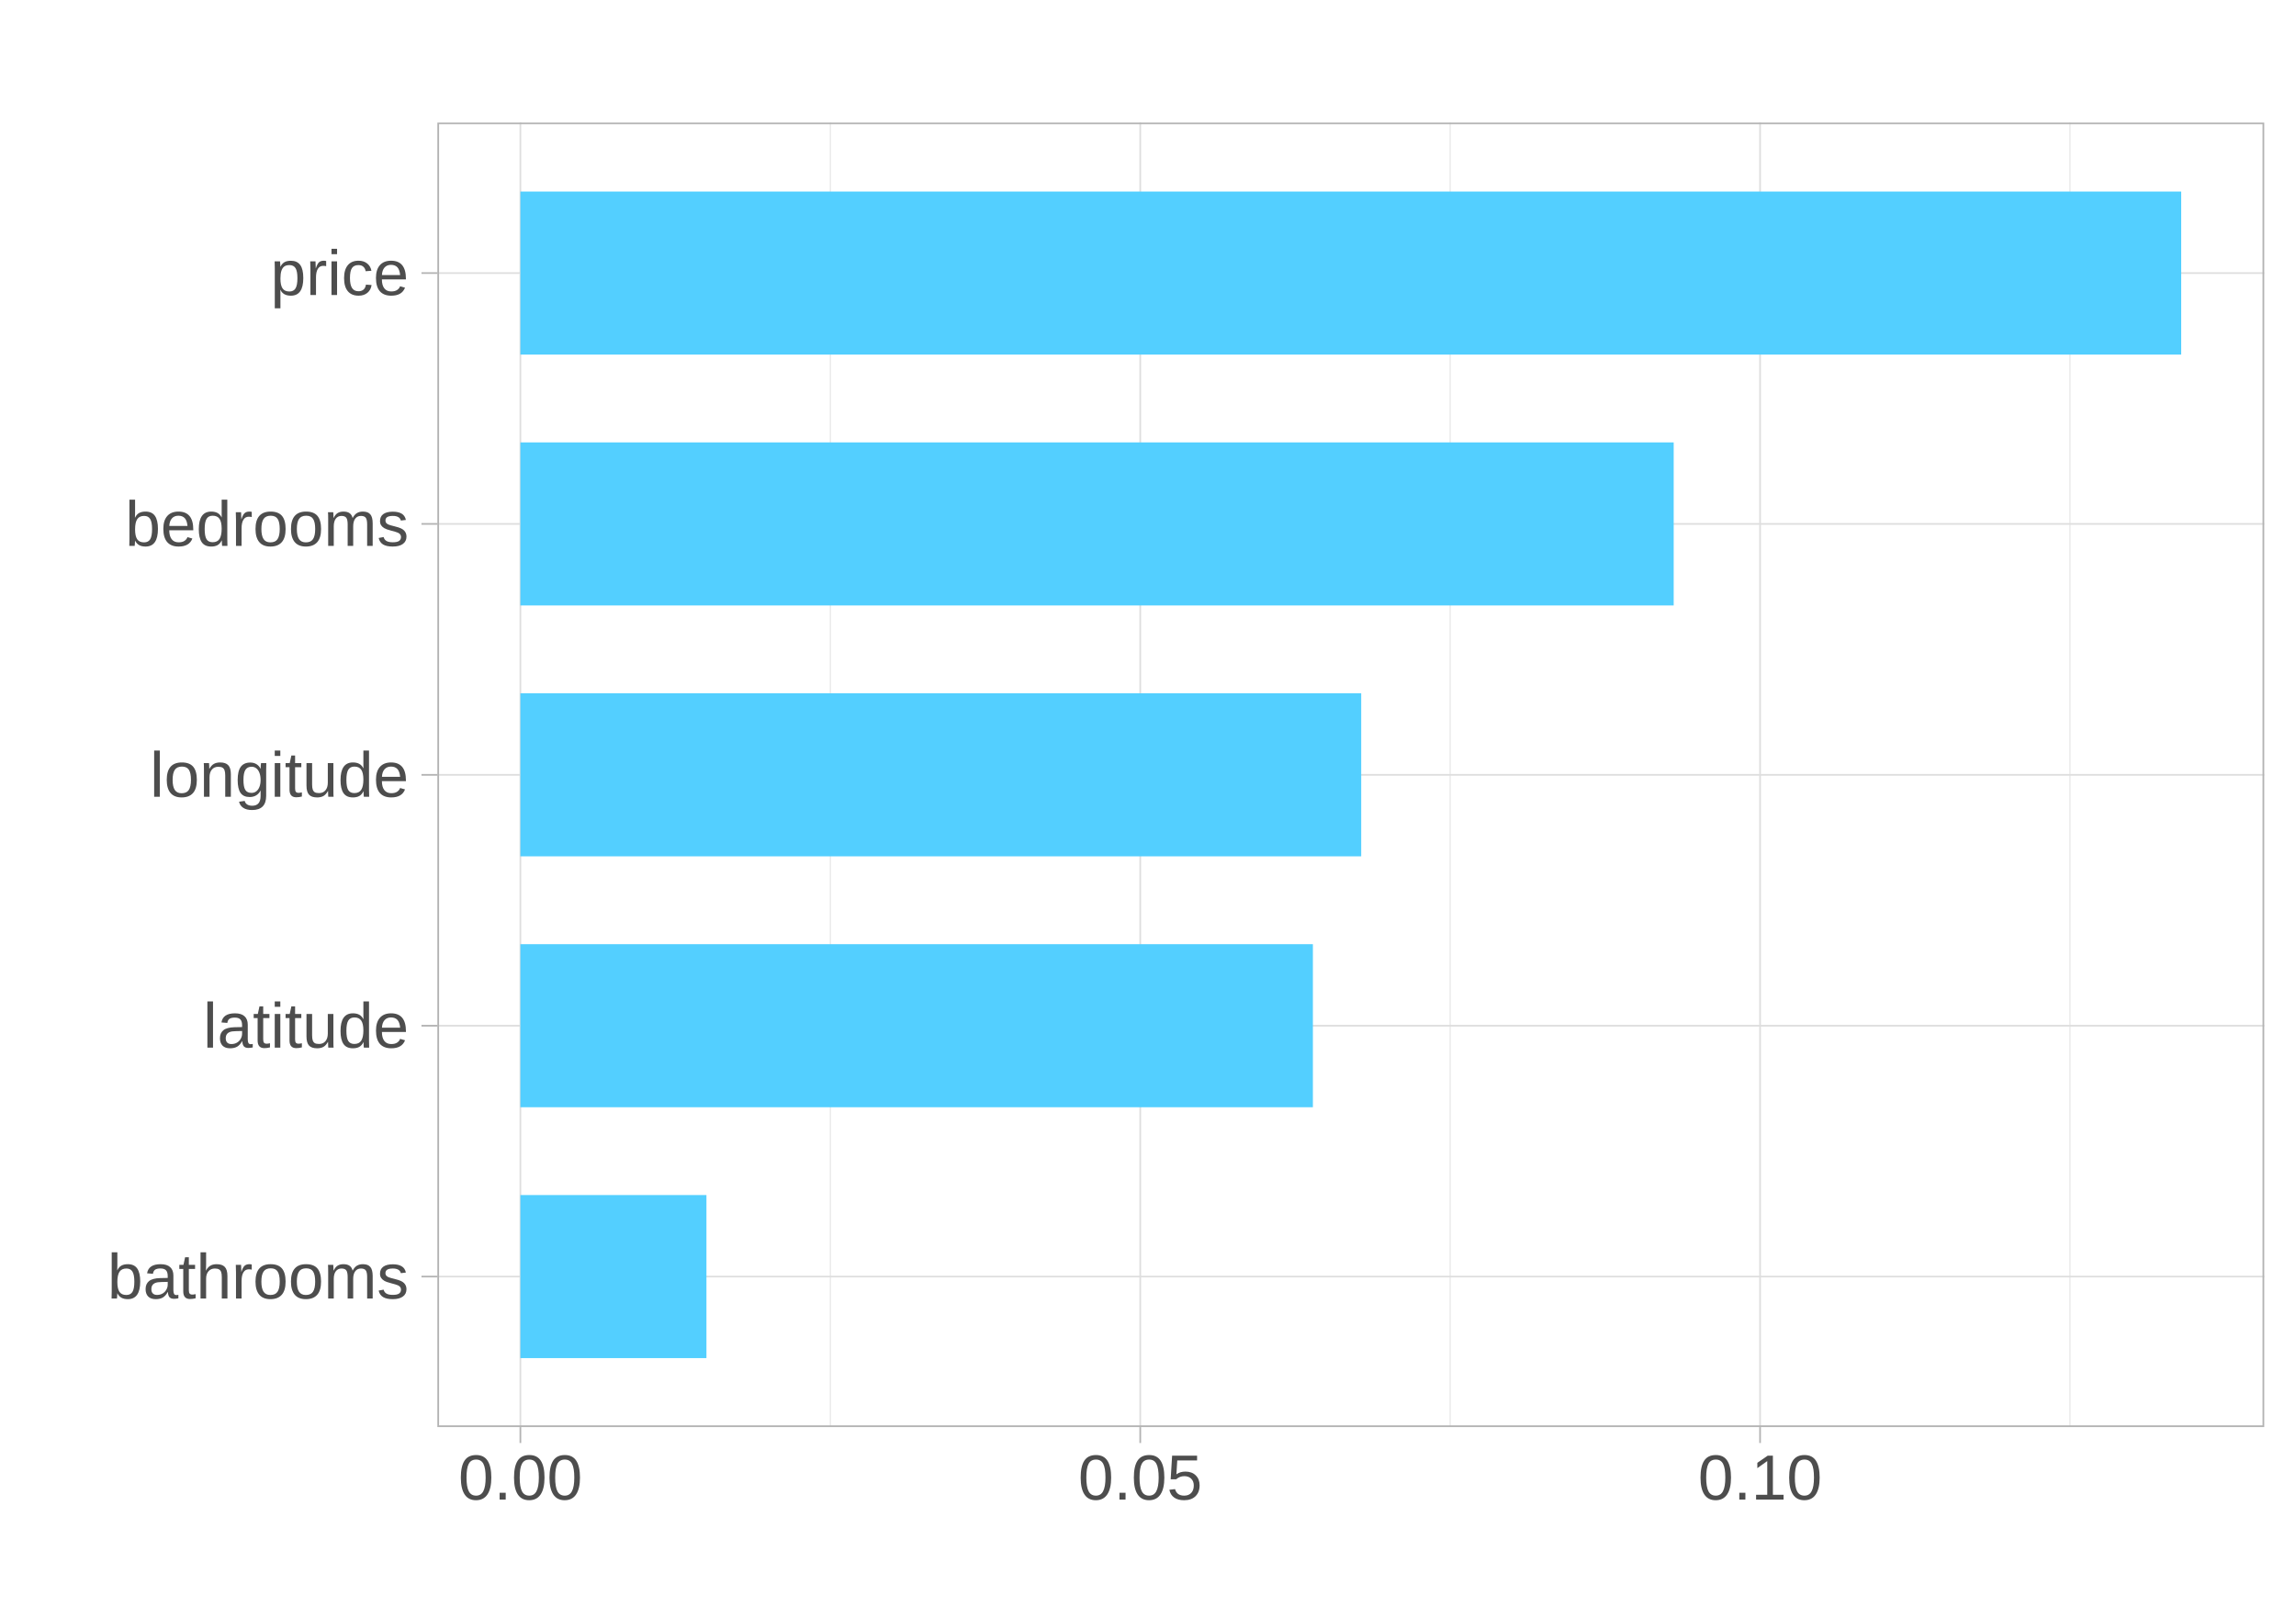
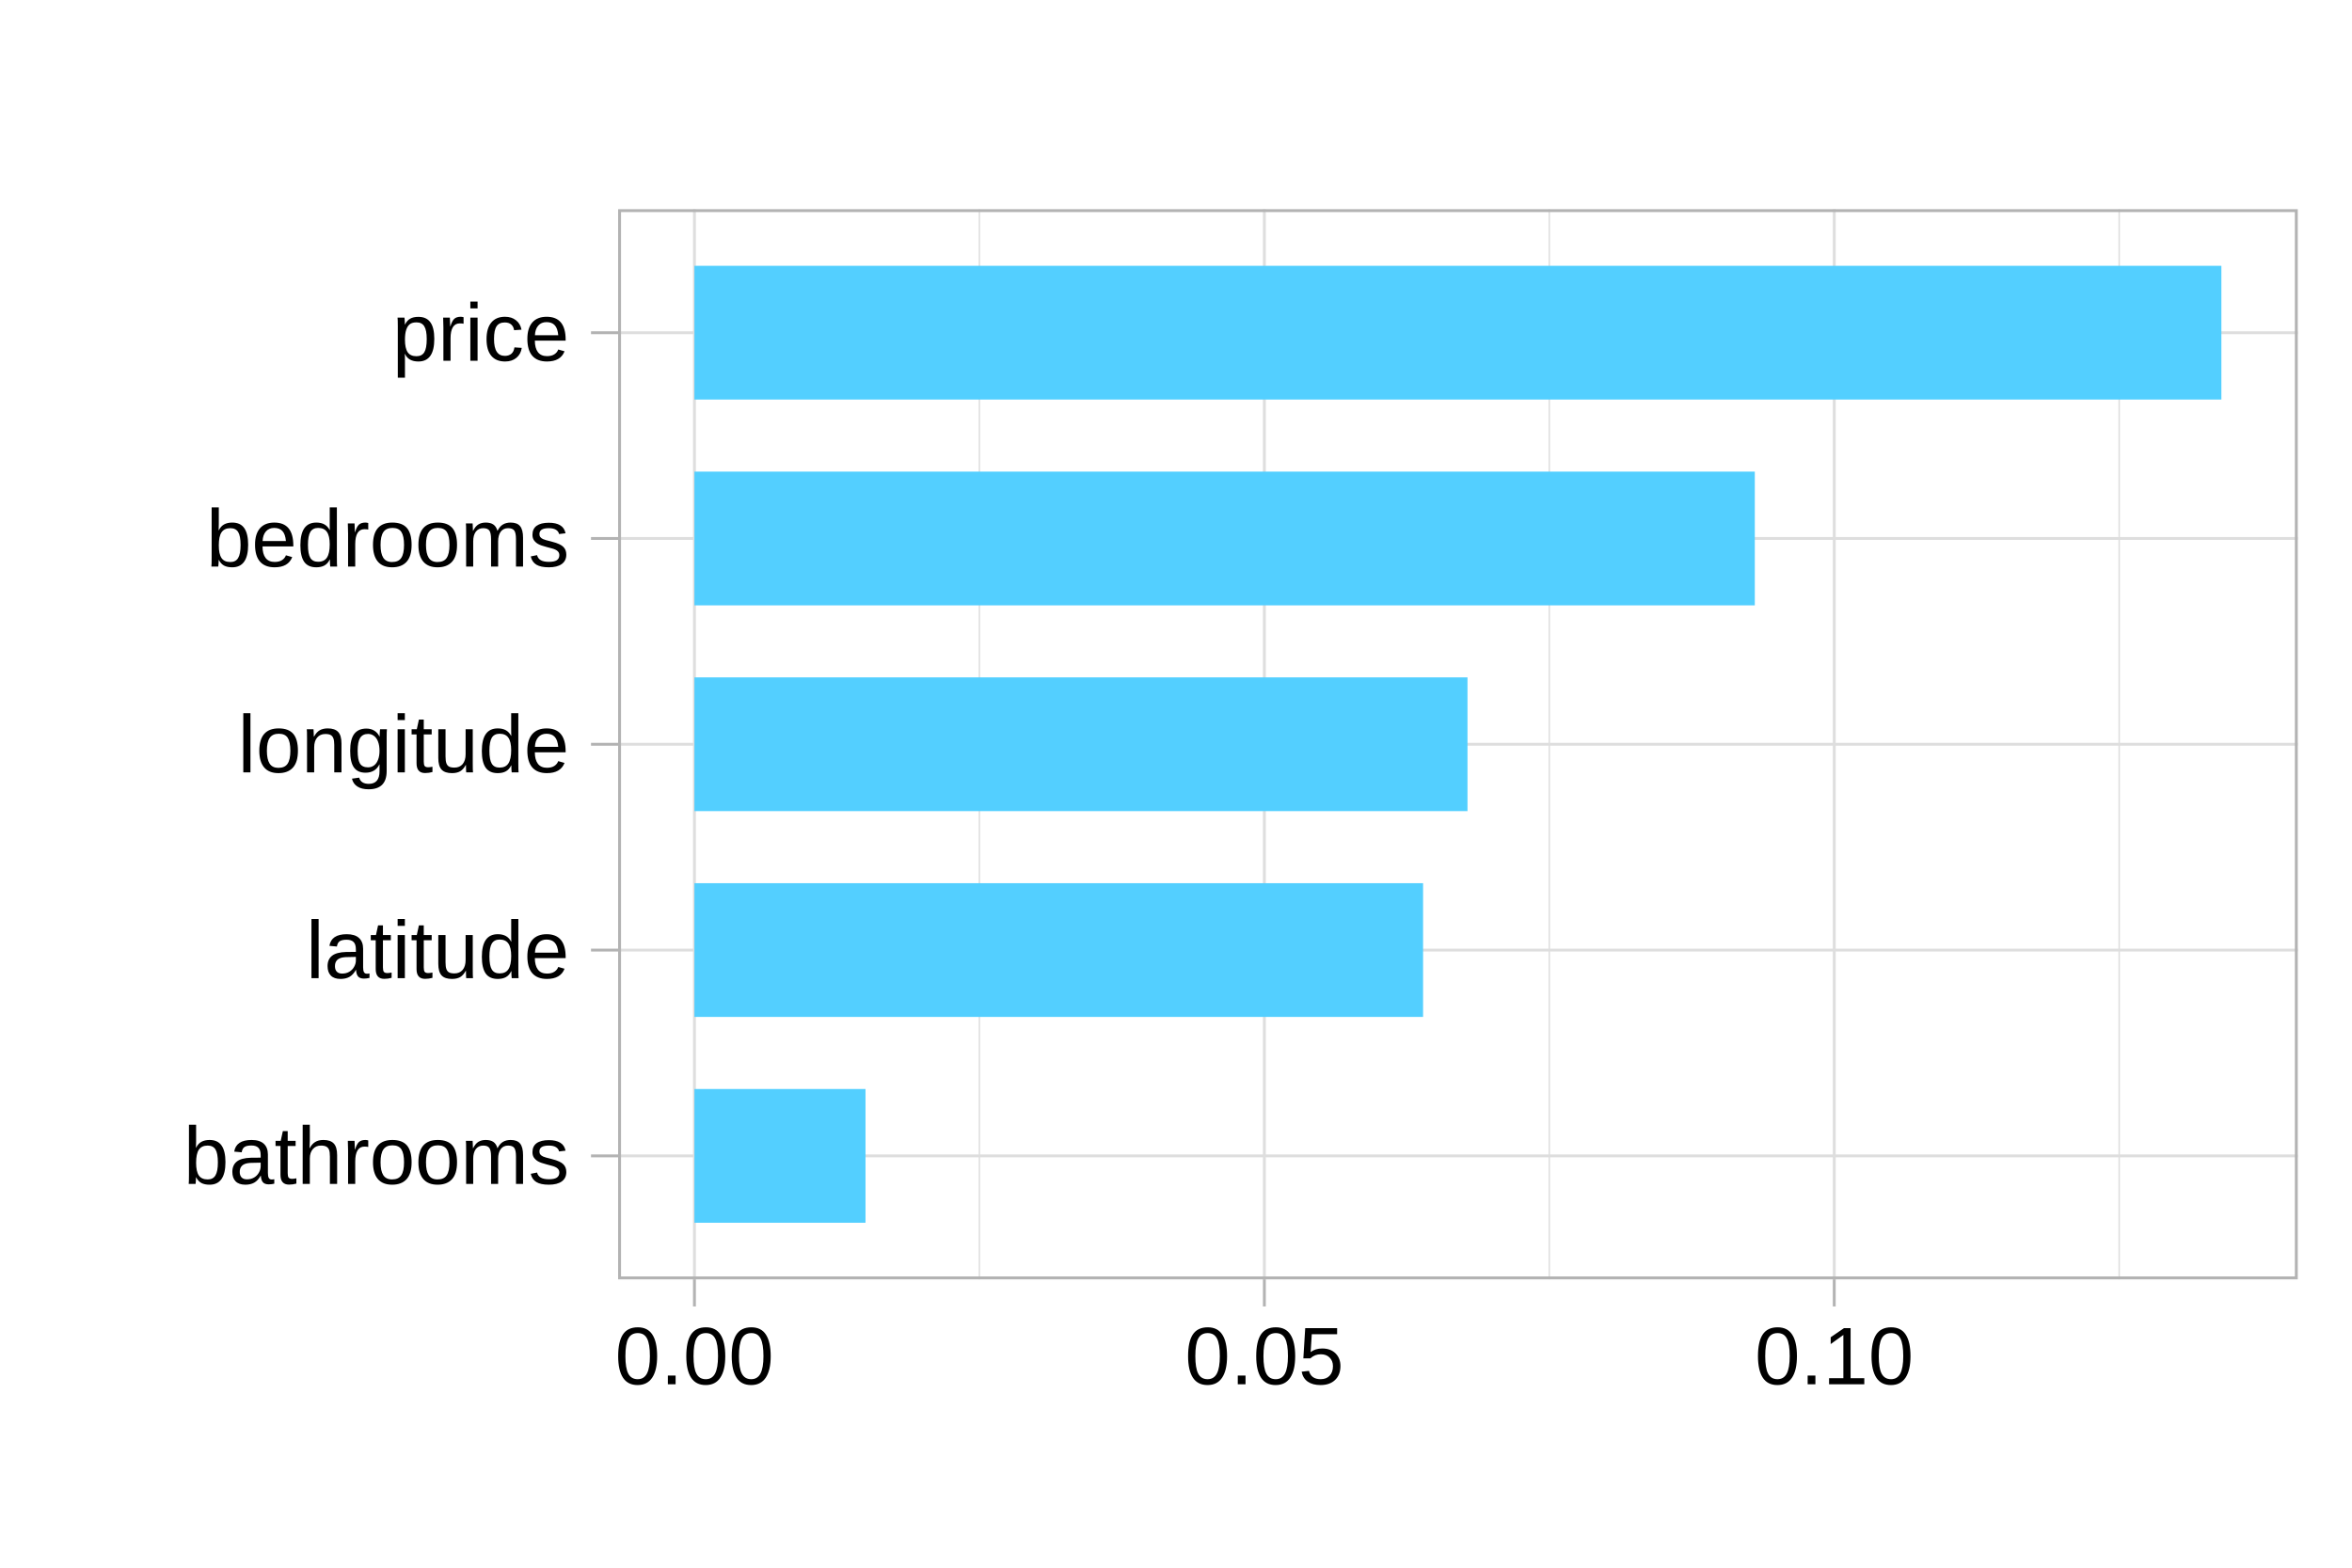
- <svg xmlns="http://www.w3.org/2000/svg" viewBox="0 0 720.00 504.00">
+ <svg xmlns="http://www.w3.org/2000/svg" viewBox="0 0 432.00 288.00">
  <defs>
    <style type="text/css">
    line, polyline, path, rect, circle {
      fill: none;
      stroke: #000000;
      stroke-linecap: round;
      stroke-linejoin: round;
      stroke-miterlimit: 10.00;
    }
  </style>
  </defs>
  <rect width="100%" height="100%" style="stroke: none; fill: #FFFFFF;" />
-   <rect x="0.00" y="0.00" width="720.00" height="504.00" style="stroke-width: 1.07; stroke: #FFFFFF; fill: #FFFFFF;" />
+   <rect x="-0.00" y="0.00" width="432.00" height="288.00" style="stroke-width: 1.07; stroke: #FFFFFF; fill: #FFFFFF;" />
  <defs>
-     <clipPath id="cpMTM3LjE0OXw3MTAuMDM3fDQ0Ny41Nzd8MzguNDMzNA==">
-       <rect x="137.15" y="38.43" width="572.89" height="409.14" />
+     <clipPath id="cpMTEzLjUyNnw0MjIuMDM3fDIzNS4wM3wzOC40MzM0">
+       <rect x="113.53" y="38.43" width="308.51" height="196.60" />
    </clipPath>
  </defs>
-   <rect x="137.15" y="38.43" width="572.89" height="409.14" style="stroke-width: 1.07; stroke: none; fill: #FFFFFF;" clip-path="url(#cpMTM3LjE0OXw3MTAuMDM3fDQ0Ny41Nzd8MzguNDMzNA==)" />
-   <polyline points="260.38,447.58 260.38,38.43 " style="stroke-width: 0.27; stroke: #DEDEDE; stroke-linecap: butt;" clip-path="url(#cpMTM3LjE0OXw3MTAuMDM3fDQ0Ny41Nzd8MzguNDMzNA==)" />
-   <polyline points="454.76,447.58 454.76,38.43 " style="stroke-width: 0.27; stroke: #DEDEDE; stroke-linecap: butt;" clip-path="url(#cpMTM3LjE0OXw3MTAuMDM3fDQ0Ny41Nzd8MzguNDMzNA==)" />
-   <polyline points="649.13,447.58 649.13,38.43 " style="stroke-width: 0.27; stroke: #DEDEDE; stroke-linecap: butt;" clip-path="url(#cpMTM3LjE0OXw3MTAuMDM3fDQ0Ny41Nzd8MzguNDMzNA==)" />
-   <polyline points="137.15,400.37 710.04,400.37 " style="stroke-width: 0.53; stroke: #DEDEDE; stroke-linecap: butt;" clip-path="url(#cpMTM3LjE0OXw3MTAuMDM3fDQ0Ny41Nzd8MzguNDMzNA==)" />
-   <polyline points="137.15,321.69 710.04,321.69 " style="stroke-width: 0.53; stroke: #DEDEDE; stroke-linecap: butt;" clip-path="url(#cpMTM3LjE0OXw3MTAuMDM3fDQ0Ny41Nzd8MzguNDMzNA==)" />
-   <polyline points="137.15,243.01 710.04,243.01 " style="stroke-width: 0.53; stroke: #DEDEDE; stroke-linecap: butt;" clip-path="url(#cpMTM3LjE0OXw3MTAuMDM3fDQ0Ny41Nzd8MzguNDMzNA==)" />
-   <polyline points="137.15,164.32 710.04,164.32 " style="stroke-width: 0.53; stroke: #DEDEDE; stroke-linecap: butt;" clip-path="url(#cpMTM3LjE0OXw3MTAuMDM3fDQ0Ny41Nzd8MzguNDMzNA==)" />
-   <polyline points="137.15,85.64 710.04,85.64 " style="stroke-width: 0.53; stroke: #DEDEDE; stroke-linecap: butt;" clip-path="url(#cpMTM3LjE0OXw3MTAuMDM3fDQ0Ny41Nzd8MzguNDMzNA==)" />
-   <polyline points="163.19,447.58 163.19,38.43 " style="stroke-width: 0.53; stroke: #DEDEDE; stroke-linecap: butt;" clip-path="url(#cpMTM3LjE0OXw3MTAuMDM3fDQ0Ny41Nzd8MzguNDMzNA==)" />
-   <polyline points="357.57,447.58 357.57,38.43 " style="stroke-width: 0.53; stroke: #DEDEDE; stroke-linecap: butt;" clip-path="url(#cpMTM3LjE0OXw3MTAuMDM3fDQ0Ny41Nzd8MzguNDMzNA==)" />
-   <polyline points="551.94,447.58 551.94,38.43 " style="stroke-width: 0.53; stroke: #DEDEDE; stroke-linecap: butt;" clip-path="url(#cpMTM3LjE0OXw3MTAuMDM3fDQ0Ny41Nzd8MzguNDMzNA==)" />
-   <rect x="163.19" y="374.80" width="58.34" height="51.14" style="stroke-width: 1.07; stroke: none; stroke-linecap: butt; fill: #53CFFF;" clip-path="url(#cpMTM3LjE0OXw3MTAuMDM3fDQ0Ny41Nzd8MzguNDMzNA==)" />
-   <rect x="163.19" y="296.12" width="248.52" height="51.14" style="stroke-width: 1.07; stroke: none; stroke-linecap: butt; fill: #53CFFF;" clip-path="url(#cpMTM3LjE0OXw3MTAuMDM3fDQ0Ny41Nzd8MzguNDMzNA==)" />
-   <rect x="163.19" y="217.43" width="263.67" height="51.14" style="stroke-width: 1.07; stroke: none; stroke-linecap: butt; fill: #53CFFF;" clip-path="url(#cpMTM3LjE0OXw3MTAuMDM3fDQ0Ny41Nzd8MzguNDMzNA==)" />
-   <rect x="163.19" y="138.75" width="361.66" height="51.14" style="stroke-width: 1.07; stroke: none; stroke-linecap: butt; fill: #53CFFF;" clip-path="url(#cpMTM3LjE0OXw3MTAuMDM3fDQ0Ny41Nzd8MzguNDMzNA==)" />
-   <rect x="163.19" y="60.07" width="520.81" height="51.14" style="stroke-width: 1.07; stroke: none; stroke-linecap: butt; fill: #53CFFF;" clip-path="url(#cpMTM3LjE0OXw3MTAuMDM3fDQ0Ny41Nzd8MzguNDMzNA==)" />
-   <rect x="137.15" y="38.43" width="572.89" height="409.14" style="stroke-width: 1.07; stroke: #B3B3B3;" clip-path="url(#cpMTM3LjE0OXw3MTAuMDM3fDQ0Ny41Nzd8MzguNDMzNA==)" />
+   <rect x="113.53" y="38.43" width="308.51" height="196.60" style="stroke-width: 1.07; stroke: none; fill: #FFFFFF;" clip-path="url(#cpMTEzLjUyNnw0MjIuMDM3fDIzNS4wM3wzOC40MzM0)" />
+   <polyline points="179.89,235.03 179.89,38.43 " style="stroke-width: 0.27; stroke: #DEDEDE; stroke-linecap: butt;" clip-path="url(#cpMTEzLjUyNnw0MjIuMDM3fDIzNS4wM3wzOC40MzM0)" />
+   <polyline points="284.56,235.03 284.56,38.43 " style="stroke-width: 0.27; stroke: #DEDEDE; stroke-linecap: butt;" clip-path="url(#cpMTEzLjUyNnw0MjIuMDM3fDIzNS4wM3wzOC40MzM0)" />
+   <polyline points="389.24,235.03 389.24,38.43 " style="stroke-width: 0.27; stroke: #DEDEDE; stroke-linecap: butt;" clip-path="url(#cpMTEzLjUyNnw0MjIuMDM3fDIzNS4wM3wzOC40MzM0)" />
+   <polyline points="113.53,212.35 422.04,212.35 " style="stroke-width: 0.53; stroke: #DEDEDE; stroke-linecap: butt;" clip-path="url(#cpMTEzLjUyNnw0MjIuMDM3fDIzNS4wM3wzOC40MzM0)" />
+   <polyline points="113.53,174.54 422.04,174.54 " style="stroke-width: 0.53; stroke: #DEDEDE; stroke-linecap: butt;" clip-path="url(#cpMTEzLjUyNnw0MjIuMDM3fDIzNS4wM3wzOC40MzM0)" />
+   <polyline points="113.53,136.73 422.04,136.73 " style="stroke-width: 0.53; stroke: #DEDEDE; stroke-linecap: butt;" clip-path="url(#cpMTEzLjUyNnw0MjIuMDM3fDIzNS4wM3wzOC40MzM0)" />
+   <polyline points="113.53,98.92 422.04,98.92 " style="stroke-width: 0.53; stroke: #DEDEDE; stroke-linecap: butt;" clip-path="url(#cpMTEzLjUyNnw0MjIuMDM3fDIzNS4wM3wzOC40MzM0)" />
+   <polyline points="113.53,61.12 422.04,61.12 " style="stroke-width: 0.53; stroke: #DEDEDE; stroke-linecap: butt;" clip-path="url(#cpMTEzLjUyNnw0MjIuMDM3fDIzNS4wM3wzOC40MzM0)" />
+   <polyline points="127.55,235.03 127.55,38.43 " style="stroke-width: 0.53; stroke: #DEDEDE; stroke-linecap: butt;" clip-path="url(#cpMTEzLjUyNnw0MjIuMDM3fDIzNS4wM3wzOC40MzM0)" />
+   <polyline points="232.23,235.03 232.23,38.43 " style="stroke-width: 0.53; stroke: #DEDEDE; stroke-linecap: butt;" clip-path="url(#cpMTEzLjUyNnw0MjIuMDM3fDIzNS4wM3wzOC40MzM0)" />
+   <polyline points="336.90,235.03 336.90,38.43 " style="stroke-width: 0.53; stroke: #DEDEDE; stroke-linecap: butt;" clip-path="url(#cpMTEzLjUyNnw0MjIuMDM3fDIzNS4wM3wzOC40MzM0)" />
+   <rect x="127.55" y="200.06" width="31.42" height="24.57" style="stroke-width: 1.07; stroke: none; stroke-linecap: butt; fill: #53CFFF;" clip-path="url(#cpMTEzLjUyNnw0MjIuMDM3fDIzNS4wM3wzOC40MzM0)" />
+   <rect x="127.55" y="162.25" width="133.83" height="24.57" style="stroke-width: 1.07; stroke: none; stroke-linecap: butt; fill: #53CFFF;" clip-path="url(#cpMTEzLjUyNnw0MjIuMDM3fDIzNS4wM3wzOC40MzM0)" />
+   <rect x="127.55" y="124.44" width="141.99" height="24.57" style="stroke-width: 1.07; stroke: none; stroke-linecap: butt; fill: #53CFFF;" clip-path="url(#cpMTEzLjUyNnw0MjIuMDM3fDIzNS4wM3wzOC40MzM0)" />
+   <rect x="127.55" y="86.64" width="194.76" height="24.57" style="stroke-width: 1.07; stroke: none; stroke-linecap: butt; fill: #53CFFF;" clip-path="url(#cpMTEzLjUyNnw0MjIuMDM3fDIzNS4wM3wzOC40MzM0)" />
+   <rect x="127.55" y="48.83" width="280.46" height="24.57" style="stroke-width: 1.07; stroke: none; stroke-linecap: butt; fill: #53CFFF;" clip-path="url(#cpMTEzLjUyNnw0MjIuMDM3fDIzNS4wM3wzOC40MzM0)" />
+   <rect x="113.53" y="38.43" width="308.51" height="196.60" style="stroke-width: 1.07; stroke: #B3B3B3;" clip-path="url(#cpMTEzLjUyNnw0MjIuMDM3fDIzNS4wM3wzOC40MzM0)" />
  <defs>
-     <clipPath id="cpMHw3MjB8NTA0fDA=">
-       <rect x="0.00" y="0.00" width="720.00" height="504.00" />
+     <clipPath id="cpMHw0MzJ8Mjg4fDA=">
+       <rect x="0.00" y="0.00" width="432.00" height="288.00" />
    </clipPath>
  </defs>
-   <g clip-path="url(#cpMHw3MjB8NTA0fDA=)">
-     <text x="33.69" y="407.25" style="font-size: 20.00px; fill: #4D4D4D; font-family: Liberation Sans;" textLength="94.49px" lengthAdjust="spacingAndGlyphs">bathrooms</text>
+   <g clip-path="url(#cpMHw0MzJ8Mjg4fDA=)">
+     <text x="33.69" y="217.50" style="font-size: 15.00px; font-family: Liberation Sans;" textLength="70.87px" lengthAdjust="spacingAndGlyphs">bathrooms</text>
  </g>
-   <g clip-path="url(#cpMHw3MjB8NTA0fDA=)">
-     <text x="63.69" y="328.57" style="font-size: 20.00px; fill: #4D4D4D; font-family: Liberation Sans;" textLength="64.49px" lengthAdjust="spacingAndGlyphs">latitude</text>
+   <g clip-path="url(#cpMHw0MzJ8Mjg4fDA=)">
+     <text x="56.19" y="179.70" style="font-size: 15.00px; font-family: Liberation Sans;" textLength="48.37px" lengthAdjust="spacingAndGlyphs">latitude</text>
  </g>
-   <g clip-path="url(#cpMHw3MjB8NTA0fDA=)">
-     <text x="47.00" y="249.89" style="font-size: 20.00px; fill: #4D4D4D; font-family: Liberation Sans;" textLength="81.18px" lengthAdjust="spacingAndGlyphs">longitude</text>
+   <g clip-path="url(#cpMHw0MzJ8Mjg4fDA=)">
+     <text x="43.67" y="141.89" style="font-size: 15.00px; font-family: Liberation Sans;" textLength="60.89px" lengthAdjust="spacingAndGlyphs">longitude</text>
  </g>
-   <g clip-path="url(#cpMHw3MjB8NTA0fDA=)">
-     <text x="39.25" y="171.21" style="font-size: 20.00px; fill: #4D4D4D; font-family: Liberation Sans;" textLength="88.94px" lengthAdjust="spacingAndGlyphs">bedrooms</text>
+   <g clip-path="url(#cpMHw0MzJ8Mjg4fDA=)">
+     <text x="37.86" y="104.08" style="font-size: 15.00px; font-family: Liberation Sans;" textLength="66.70px" lengthAdjust="spacingAndGlyphs">bedrooms</text>
  </g>
-   <g clip-path="url(#cpMHw3MjB8NTA0fDA=)">
-     <text x="84.83" y="92.53" style="font-size: 20.00px; fill: #4D4D4D; font-family: Liberation Sans;" textLength="43.35px" lengthAdjust="spacingAndGlyphs">price</text>
+   <g clip-path="url(#cpMHw0MzJ8Mjg4fDA=)">
+     <text x="72.05" y="66.27" style="font-size: 15.00px; font-family: Liberation Sans;" textLength="32.51px" lengthAdjust="spacingAndGlyphs">price</text>
  </g>
-   <polyline points="132.17,400.37 137.15,400.37 " style="stroke-width: 0.53; stroke: #B3B3B3; stroke-linecap: butt;" clip-path="url(#cpMHw3MjB8NTA0fDA=)" />
-   <polyline points="132.17,321.69 137.15,321.69 " style="stroke-width: 0.53; stroke: #B3B3B3; stroke-linecap: butt;" clip-path="url(#cpMHw3MjB8NTA0fDA=)" />
-   <polyline points="132.17,243.01 137.15,243.01 " style="stroke-width: 0.53; stroke: #B3B3B3; stroke-linecap: butt;" clip-path="url(#cpMHw3MjB8NTA0fDA=)" />
-   <polyline points="132.17,164.32 137.15,164.32 " style="stroke-width: 0.53; stroke: #B3B3B3; stroke-linecap: butt;" clip-path="url(#cpMHw3MjB8NTA0fDA=)" />
-   <polyline points="132.17,85.64 137.15,85.64 " style="stroke-width: 0.53; stroke: #B3B3B3; stroke-linecap: butt;" clip-path="url(#cpMHw3MjB8NTA0fDA=)" />
-   <polyline points="163.19,452.56 163.19,447.58 " style="stroke-width: 0.53; stroke: #B3B3B3; stroke-linecap: butt;" clip-path="url(#cpMHw3MjB8NTA0fDA=)" />
-   <polyline points="357.57,452.56 357.57,447.58 " style="stroke-width: 0.53; stroke: #B3B3B3; stroke-linecap: butt;" clip-path="url(#cpMHw3MjB8NTA0fDA=)" />
-   <polyline points="551.94,452.56 551.94,447.58 " style="stroke-width: 0.53; stroke: #B3B3B3; stroke-linecap: butt;" clip-path="url(#cpMHw3MjB8NTA0fDA=)" />
-   <g clip-path="url(#cpMHw3MjB8NTA0fDA=)">
-     <text x="143.73" y="470.31" style="font-size: 20.00px; fill: #4D4D4D; font-family: Liberation Sans;" textLength="38.93px" lengthAdjust="spacingAndGlyphs">0.00</text>
+   <polyline points="108.55,212.35 113.53,212.35 " style="stroke-width: 0.53; stroke: #B3B3B3; stroke-linecap: butt;" clip-path="url(#cpMHw0MzJ8Mjg4fDA=)" />
+   <polyline points="108.55,174.54 113.53,174.54 " style="stroke-width: 0.53; stroke: #B3B3B3; stroke-linecap: butt;" clip-path="url(#cpMHw0MzJ8Mjg4fDA=)" />
+   <polyline points="108.55,136.73 113.53,136.73 " style="stroke-width: 0.53; stroke: #B3B3B3; stroke-linecap: butt;" clip-path="url(#cpMHw0MzJ8Mjg4fDA=)" />
+   <polyline points="108.55,98.92 113.53,98.92 " style="stroke-width: 0.53; stroke: #B3B3B3; stroke-linecap: butt;" clip-path="url(#cpMHw0MzJ8Mjg4fDA=)" />
+   <polyline points="108.55,61.12 113.53,61.12 " style="stroke-width: 0.53; stroke: #B3B3B3; stroke-linecap: butt;" clip-path="url(#cpMHw0MzJ8Mjg4fDA=)" />
+   <polyline points="127.55,240.01 127.55,235.03 " style="stroke-width: 0.53; stroke: #B3B3B3; stroke-linecap: butt;" clip-path="url(#cpMHw0MzJ8Mjg4fDA=)" />
+   <polyline points="232.23,240.01 232.23,235.03 " style="stroke-width: 0.53; stroke: #B3B3B3; stroke-linecap: butt;" clip-path="url(#cpMHw0MzJ8Mjg4fDA=)" />
+   <polyline points="336.90,240.01 336.90,235.03 " style="stroke-width: 0.53; stroke: #B3B3B3; stroke-linecap: butt;" clip-path="url(#cpMHw0MzJ8Mjg4fDA=)" />
+   <g clip-path="url(#cpMHw0MzJ8Mjg4fDA=)">
+     <text x="112.95" y="254.31" style="font-size: 15.00px; font-family: Liberation Sans;" textLength="29.19px" lengthAdjust="spacingAndGlyphs">0.00</text>
  </g>
-   <g clip-path="url(#cpMHw3MjB8NTA0fDA=)">
-     <text x="338.10" y="470.31" style="font-size: 20.00px; fill: #4D4D4D; font-family: Liberation Sans;" textLength="38.93px" lengthAdjust="spacingAndGlyphs">0.05</text>
+   <g clip-path="url(#cpMHw0MzJ8Mjg4fDA=)">
+     <text x="217.63" y="254.31" style="font-size: 15.00px; font-family: Liberation Sans;" textLength="29.19px" lengthAdjust="spacingAndGlyphs">0.05</text>
  </g>
-   <g clip-path="url(#cpMHw3MjB8NTA0fDA=)">
-     <text x="532.48" y="470.31" style="font-size: 20.00px; fill: #4D4D4D; font-family: Liberation Sans;" textLength="38.93px" lengthAdjust="spacingAndGlyphs">0.10</text>
+   <g clip-path="url(#cpMHw0MzJ8Mjg4fDA=)">
+     <text x="322.30" y="254.31" style="font-size: 15.00px; font-family: Liberation Sans;" textLength="29.19px" lengthAdjust="spacingAndGlyphs">0.10</text>
  </g>
</svg>
